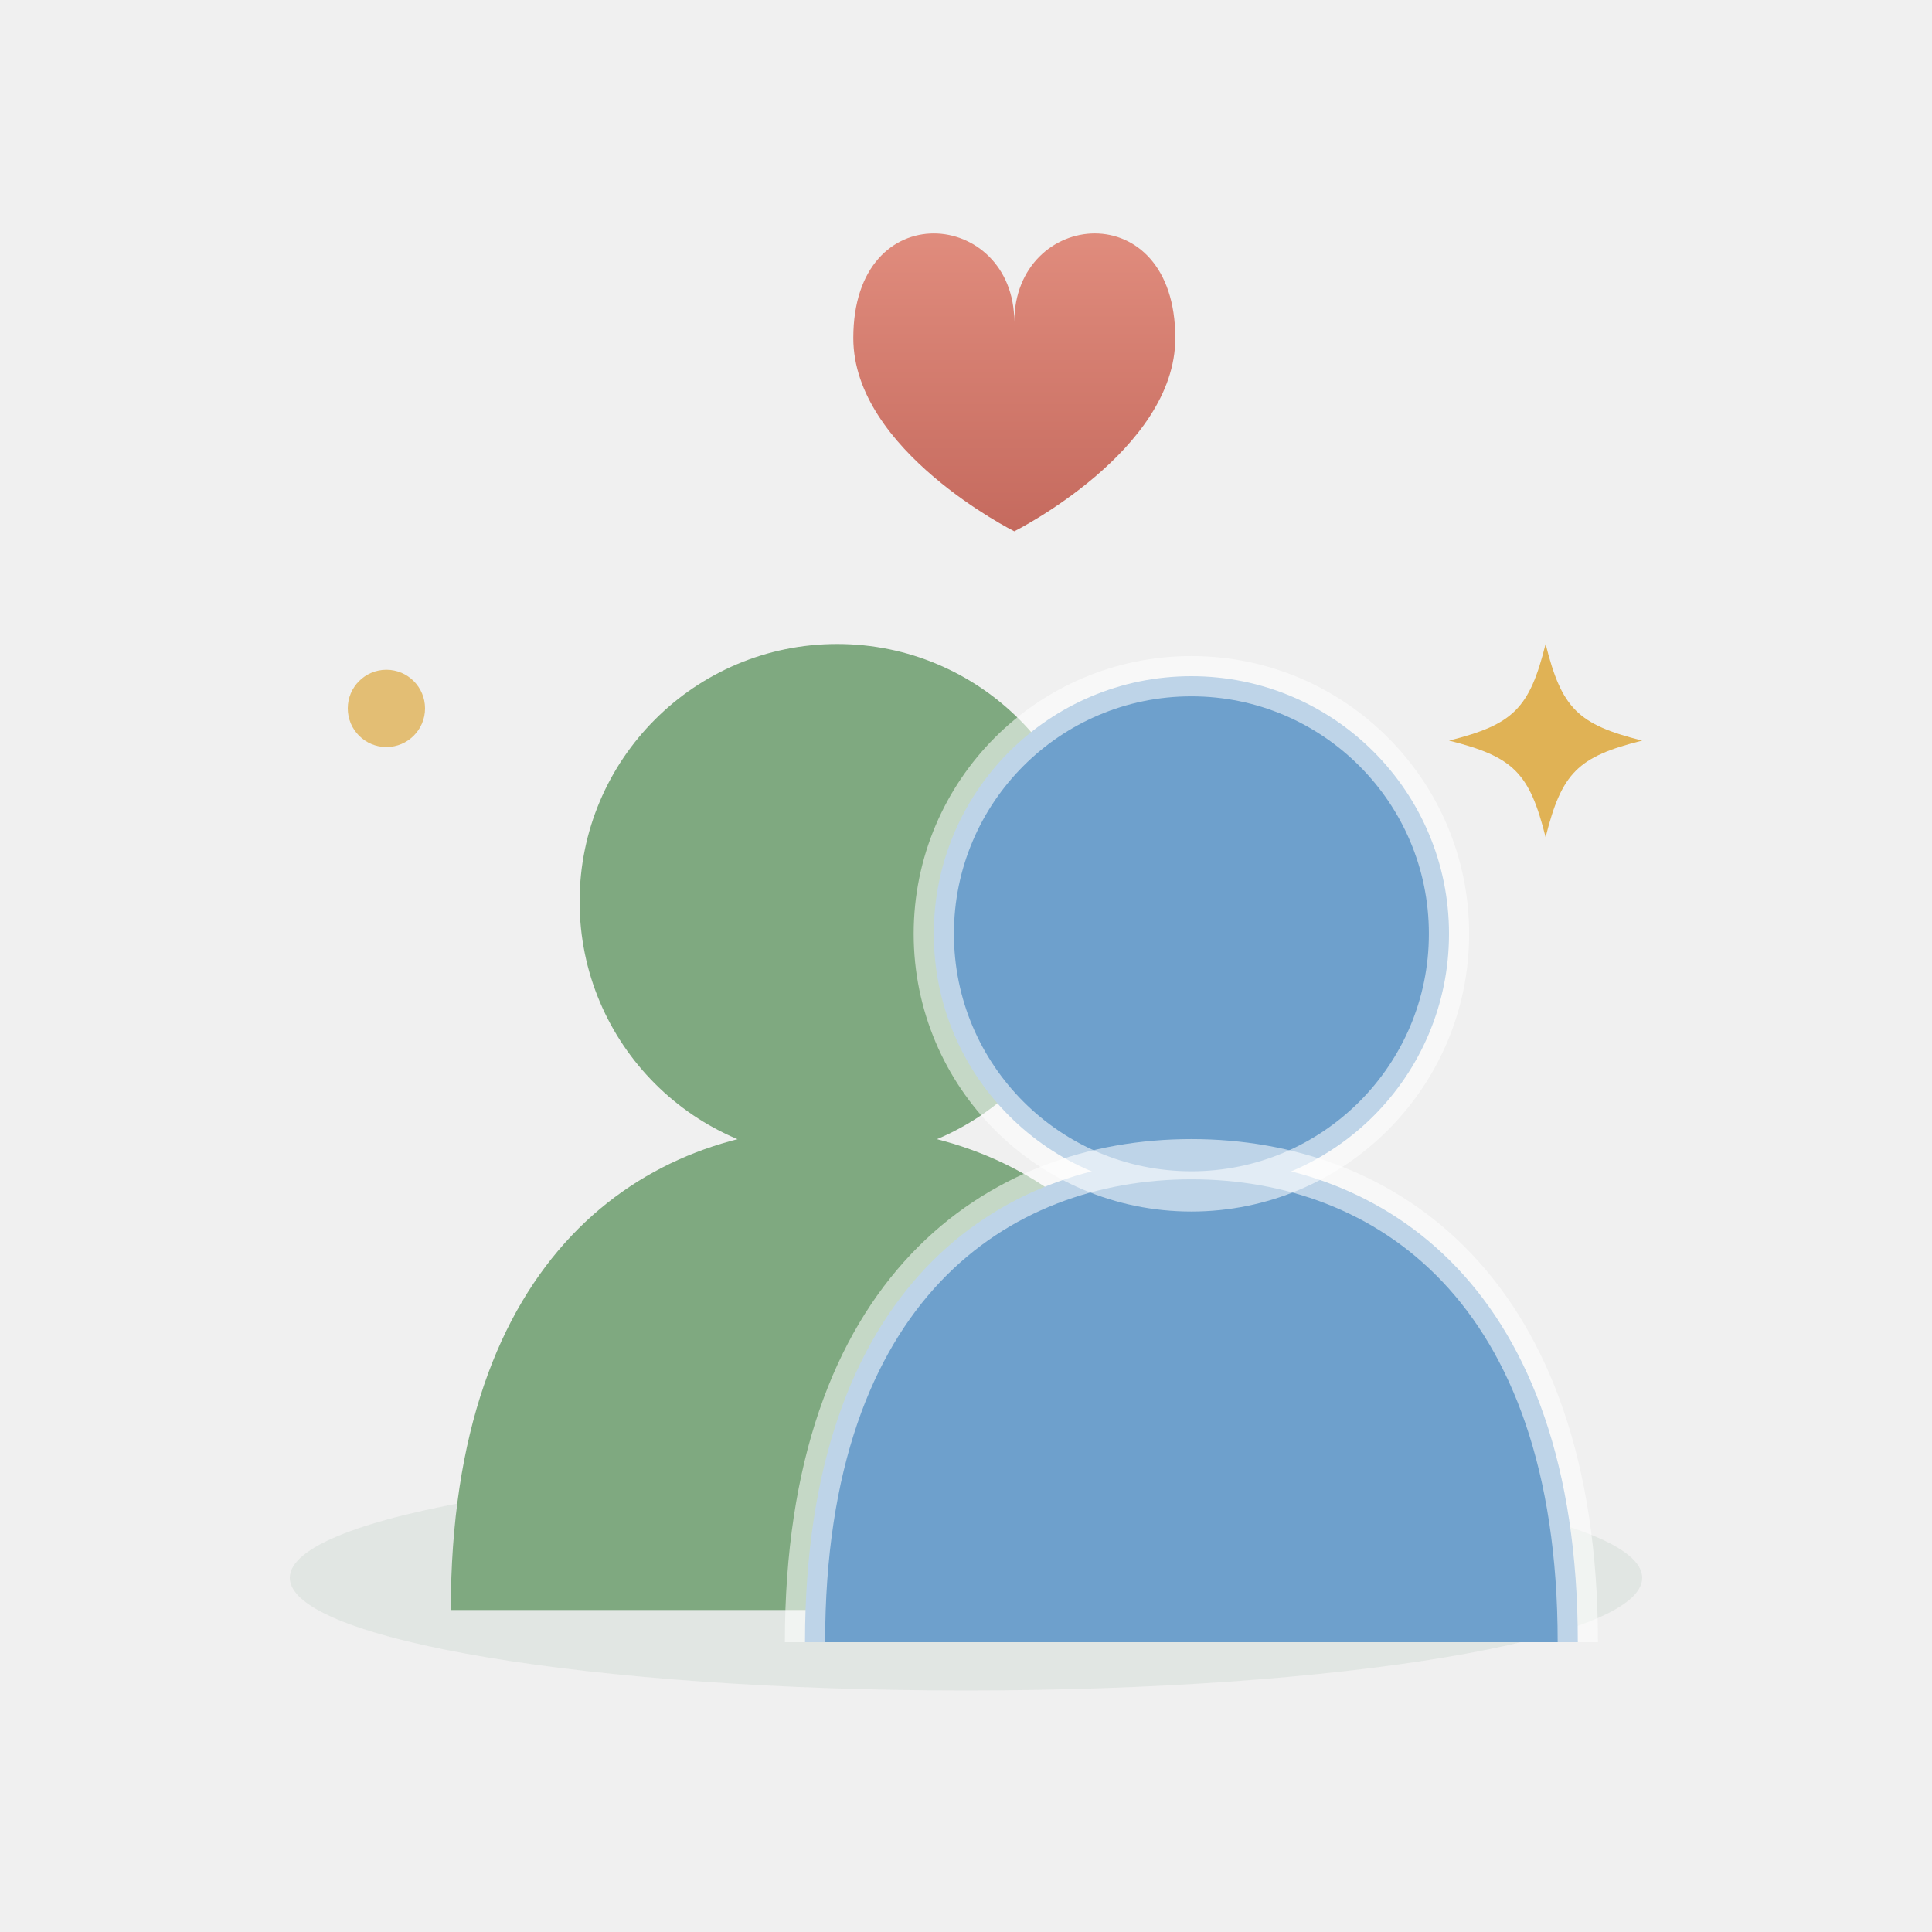
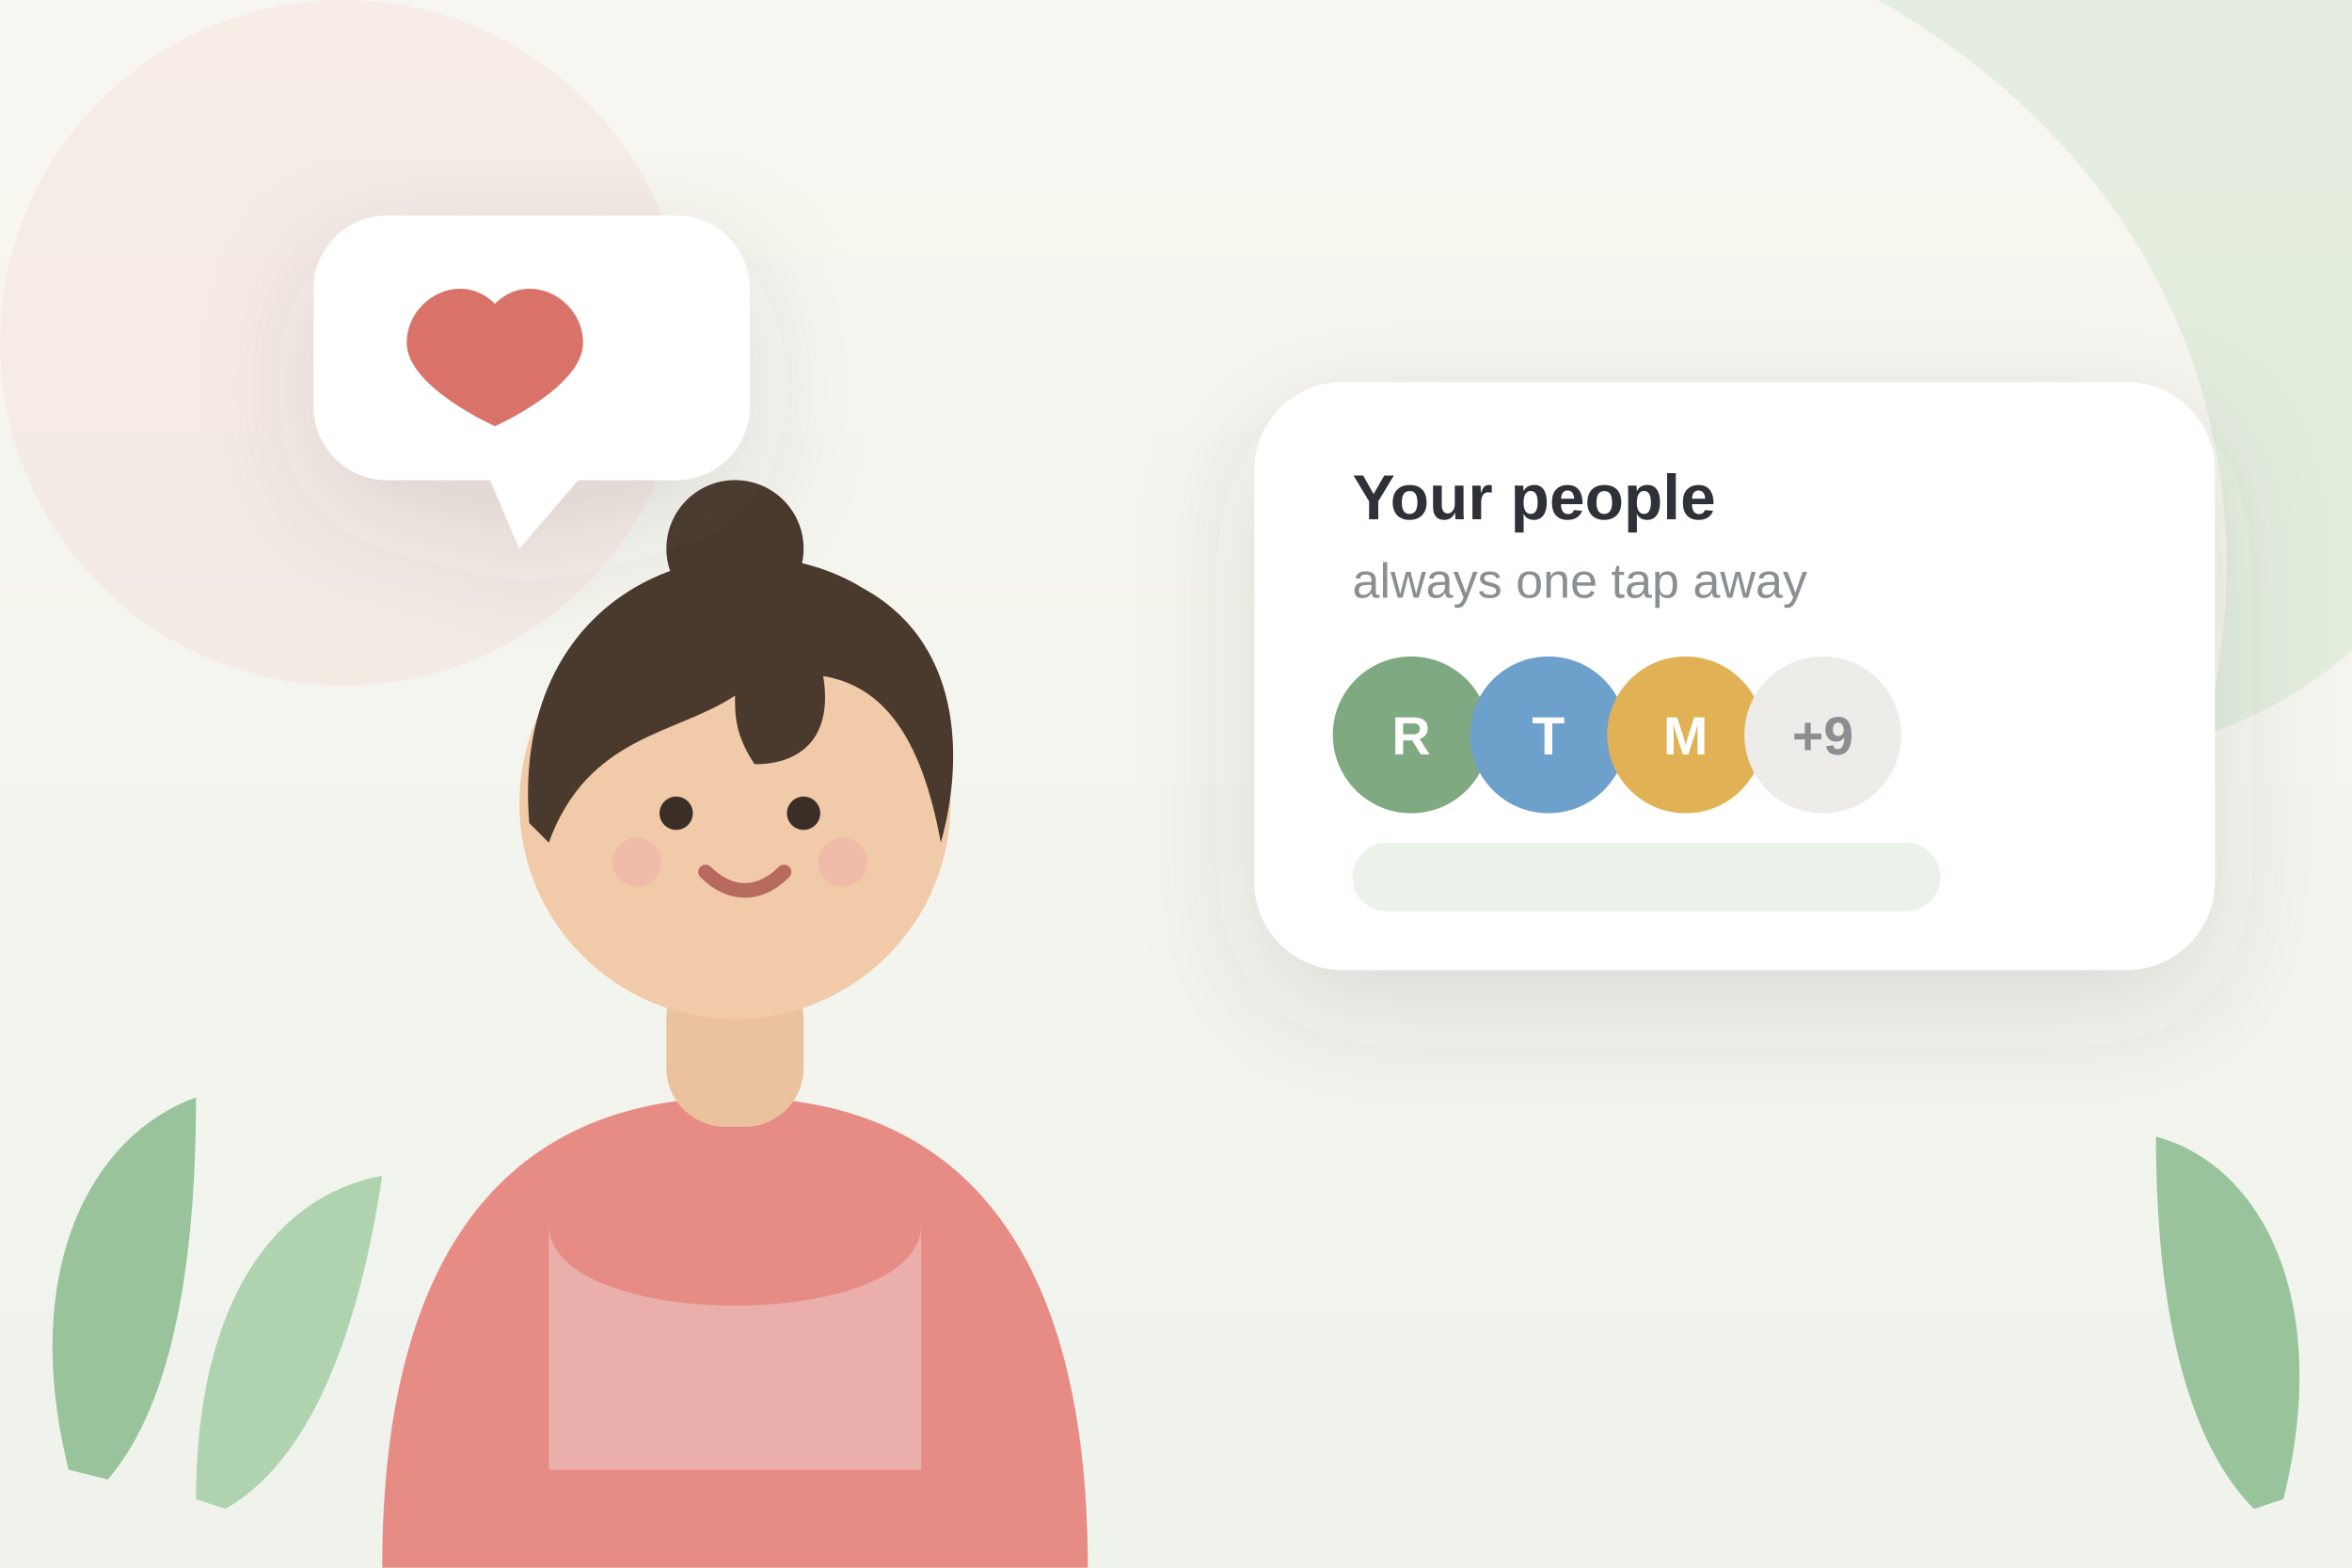
- <svg xmlns="http://www.w3.org/2000/svg" viewBox="0 0 120 120" width="120" height="120">
+ <svg xmlns="http://www.w3.org/2000/svg" viewBox="0 0 480 320" width="480" height="320">
  <defs>
-     <linearGradient id="naHeart" x1="0" y1="0" x2="0" y2="1">
-       <stop offset="0" stop-color="#E08C7D" />
-       <stop offset="1" stop-color="#C56A5E" />
+     <linearGradient id="naBg" x1="0" y1="0" x2="0" y2="1">
+       <stop offset="0" stop-color="#F8F6F0" />
+       <stop offset="1" stop-color="#EFF3EC" />
    </linearGradient>
+     <filter id="naSh" x="-30%" y="-30%" width="160%" height="160%">
+       <feDropShadow dx="0" dy="8" stdDeviation="12" flood-color="#3A4A3C" flood-opacity="0.14" />
+     </filter>
  </defs>
-   <ellipse cx="60" cy="98" rx="42" ry="7" fill="#5E8B6E" opacity="0.10" />
-   <g fill="#7FA980">
-     <path d="M28 100 C28 78 40 70 52 70 C64 70 76 78 76 100 Z" />
-     <circle cx="52" cy="56" r="16" />
+   <rect width="480" height="320" fill="url(#naBg)" />
+   <path d="M330 -20 C420 0 470 70 450 150 C540 120 540 -40 420 -50 Z" fill="#DCEAD7" opacity="0.7" />
+   <circle cx="70" cy="70" r="70" fill="#F6E4DF" opacity="0.55" />
+   <g fill="#8FBF92" opacity="0.9">
+     <path d="M14 300 C4 260 18 232 40 224 C40 262 34 288 22 302 Z" />
+     <path d="M40 306 C40 266 56 244 78 240 C72 280 60 300 46 308 Z" fill="#A9CFA9" />
  </g>
-   <g fill="#6EA0CC">
-     <path d="M50 102 C50 80 62 72 74 72 C86 72 98 80 98 102 Z" />
-     <circle cx="74" cy="58" r="16" />
+   <g fill="#8FBF92" opacity="0.9">
+     <path d="M466 306 C476 266 462 238 440 232 C440 272 448 296 460 308 Z" />
  </g>
-   <path d="M50 102 C50 80 62 72 74 72 C86 72 98 80 98 102" fill="none" stroke="#fff" stroke-width="2.5" opacity="0.55" />
-   <circle cx="74" cy="58" r="16" fill="none" stroke="#fff" stroke-width="2.5" opacity="0.55" />
-   <path d="M63 20 C63 13 53 12 53 21 C53 28 63 33 63 33 C63 33 73 28 73 21 C73 12 63 13 63 20 Z" fill="url(#naHeart)" />
-   <g fill="#E0B255">
-     <path d="M96 40 C97 44 98 45 102 46 C98 47 97 48 96 52 C95 48 94 47 90 46 C94 45 95 44 96 40 Z" />
-     <circle cx="24" cy="44" r="2.4" opacity="0.8" />
+   <g>
+     <path d="M78 320 C78 250 108 224 150 224 C192 224 222 250 222 320 Z" fill="#E68C85" />
+     <path d="M112 250 C112 272 188 272 188 250 L188 300 L112 300 Z" fill="#F0F2EE" opacity="0.35" />
+     <rect x="136" y="196" width="28" height="34" rx="12" fill="#EBC29E" />
+     <circle cx="150" cy="164" r="44" fill="#F1CBA9" />
+     <path d="M108 168 C104 118 150 104 176 120 C198 132 196 158 192 172 C188 150 180 140 168 138 C170 150 164 156 154 156 C150 150 150 146 150 142 C138 150 120 150 112 172 Z" fill="#4A3A2E" />
+     <circle cx="150" cy="112" r="14" fill="#4A3A2E" />
+     <circle cx="138" cy="166" r="3.4" fill="#3A2E26" />
+     <circle cx="164" cy="166" r="3.4" fill="#3A2E26" />
+     <path d="M144 178 C149 183 155 183 160 178" fill="none" stroke="#B96A5E" stroke-width="3" stroke-linecap="round" />
+     <circle cx="130" cy="176" r="5" fill="#F0B0A6" opacity="0.6" />
+     <circle cx="172" cy="176" r="5" fill="#F0B0A6" opacity="0.6" />
  </g>
+   <g filter="url(#naSh)">
+     <rect x="256" y="78" width="196" height="120" rx="18" fill="#fff" />
+   </g>
+   <text x="276" y="106" font-family="'Avenir Next','Helvetica Neue',Arial,sans-serif" font-size="13" font-weight="800" fill="#2E3238">Your people</text>
+   <text x="276" y="122" font-family="'Avenir Next','Helvetica Neue',Arial,sans-serif" font-size="10" fill="#8A8F94">always one tap away</text>
+   <g font-family="'Avenir Next','Helvetica Neue',Arial,sans-serif" font-size="11" font-weight="800" fill="#fff" text-anchor="middle">
+     <circle cx="288" cy="150" r="16" fill="#7FA980" />
+     <text x="288" y="154">R</text>
+     <circle cx="316" cy="150" r="16" fill="#6EA0CC" />
+     <text x="316" y="154">T</text>
+     <circle cx="344" cy="150" r="16" fill="#E0B255" />
+     <text x="344" y="154">M</text>
+     <circle cx="372" cy="150" r="16" fill="#EDECE8" />
+     <text x="372" y="154" fill="#8A8F94">+9</text>
+   </g>
+   <g>
+     <rect x="276" y="172" width="120" height="14" rx="7" fill="#EAF2EA" />
+   </g>
+   <g filter="url(#naSh)">
+     <path d="M64 44 h74 a15 15 0 0 1 15 15 v24 a15 15 0 0 1 -15 15 h-20 l-12 14 -6 -14 h-21 a15 15 0 0 1 -15 -15 v-24 a15 15 0 0 1 15 -15 z" fill="#fff" />
+   </g>
+   <path d="M101 62 c-7 -7 -18 -1 -18 8 c0 9 18 17 18 17 c0 0 18 -8 18 -17 c0 -9 -11 -15 -18 -8 z" fill="#D9736A" />
</svg>
